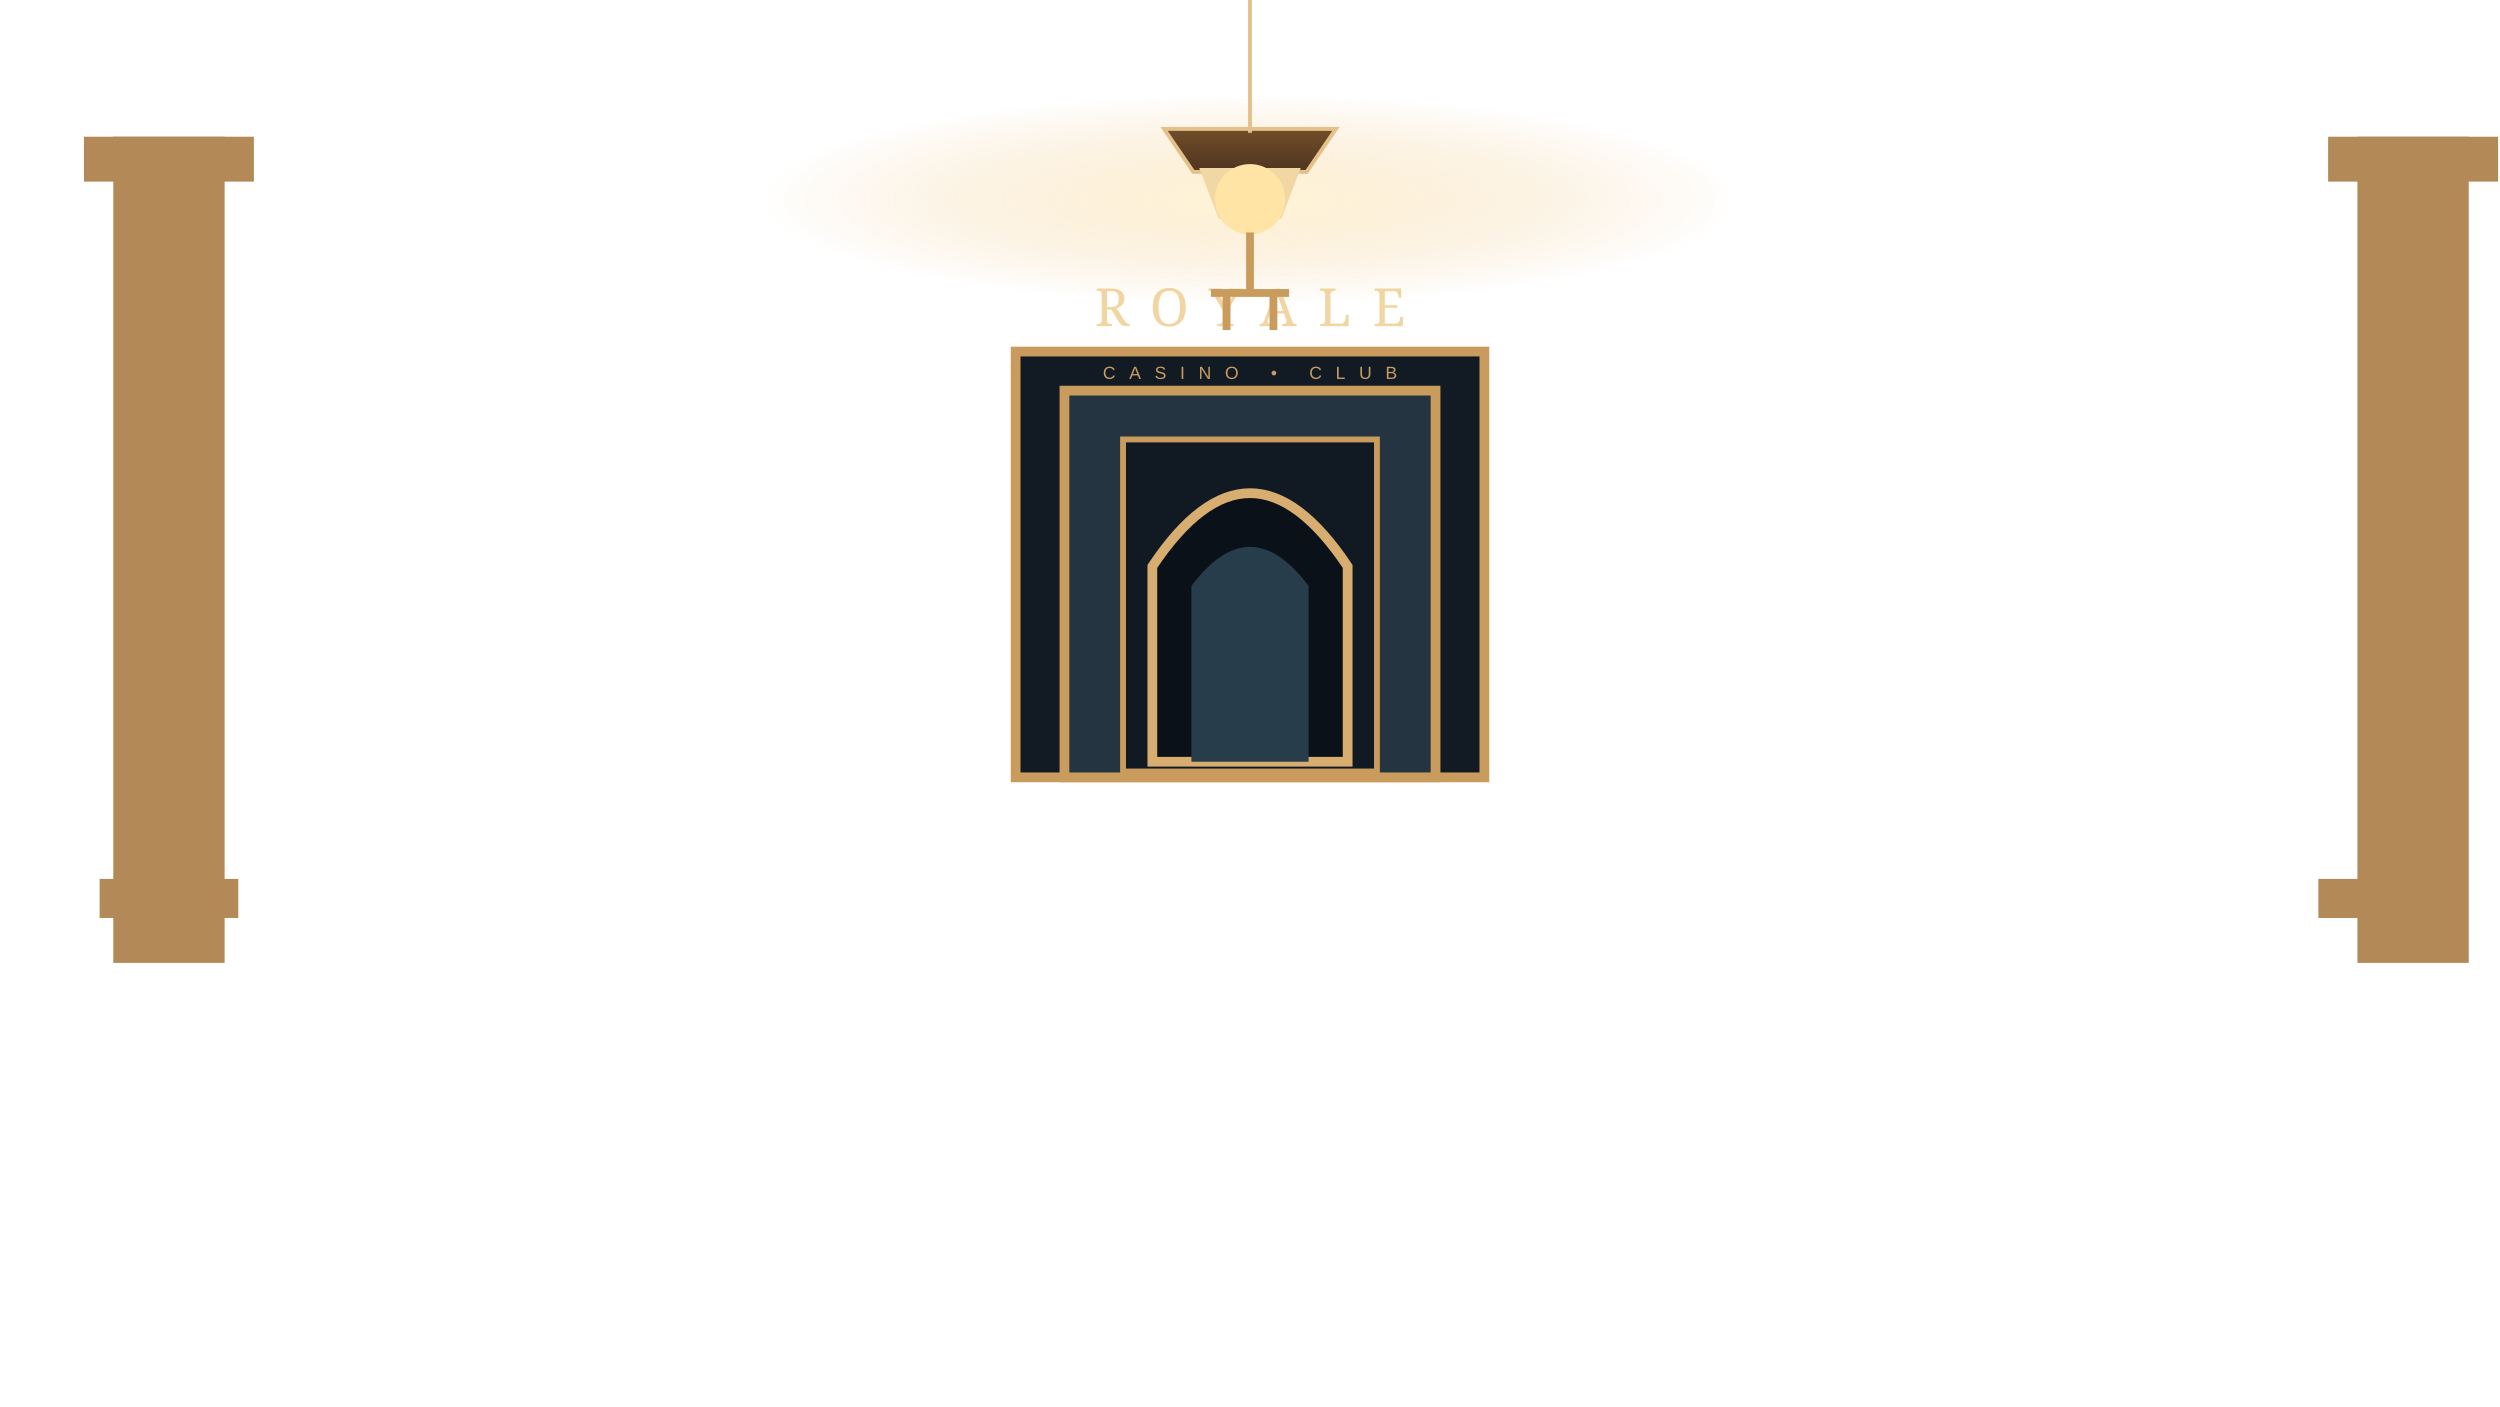
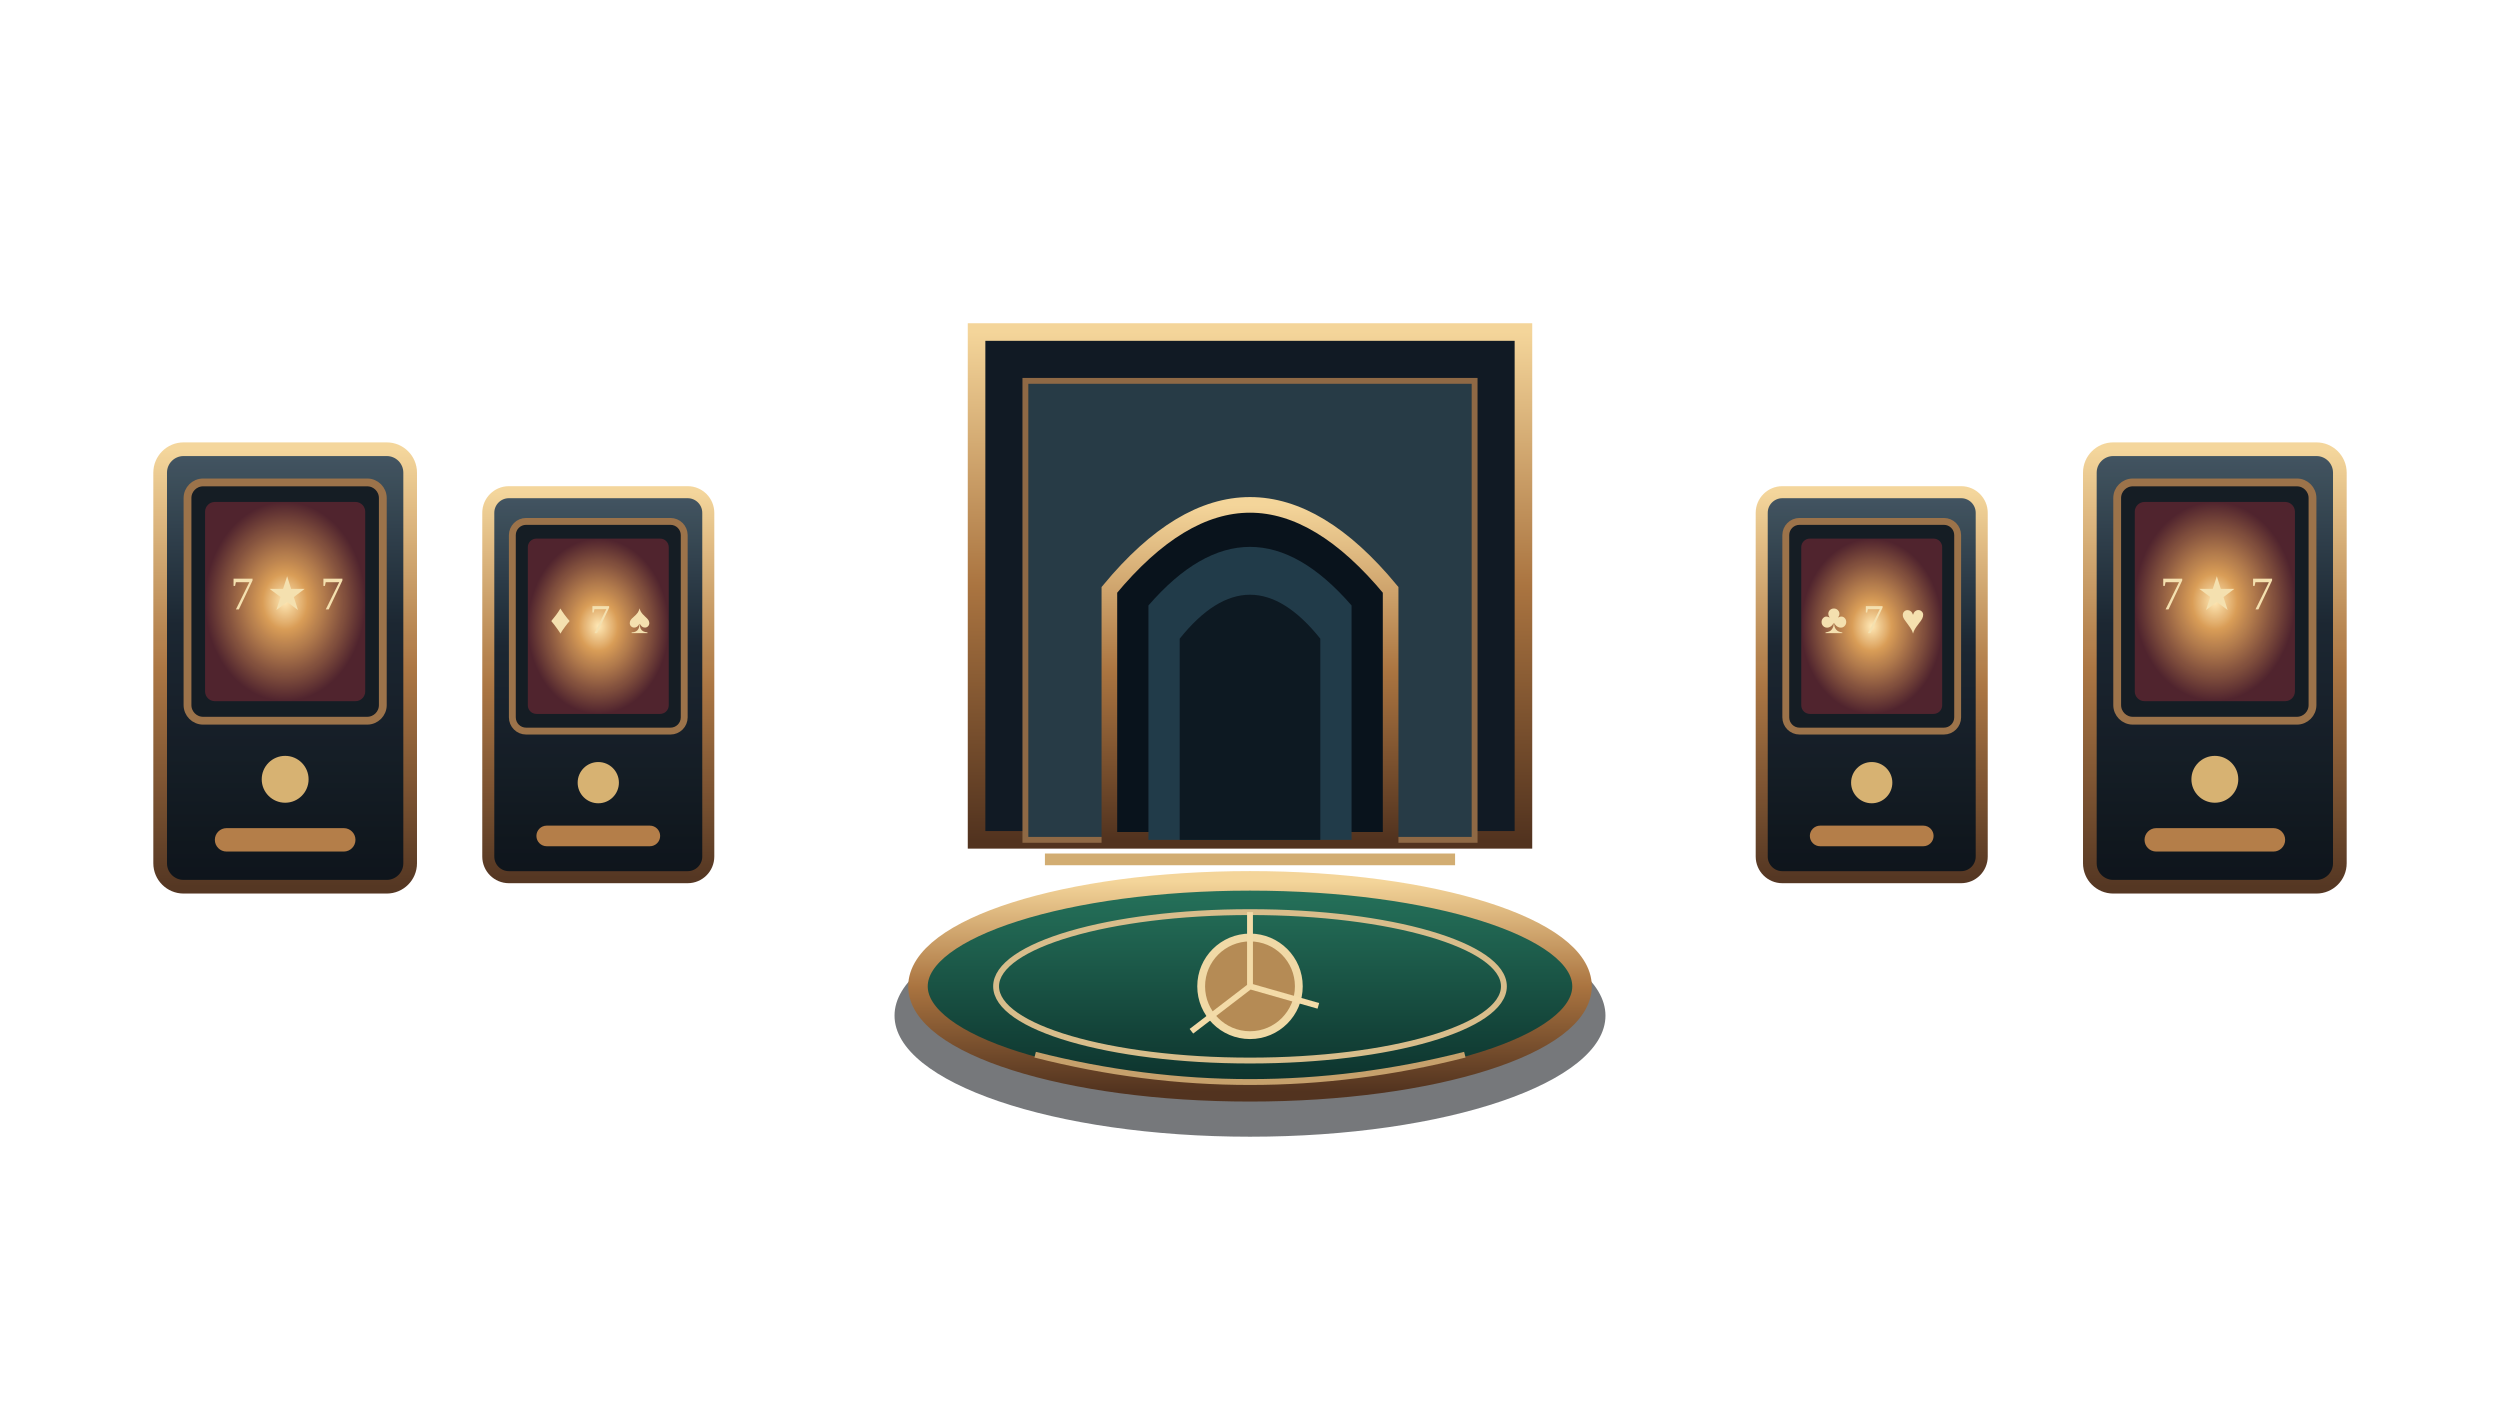
<svg xmlns="http://www.w3.org/2000/svg" viewBox="0 0 1280 720">
  <defs>
-     <linearGradient id="wall" x2="0" y2="1">
-       <stop stop-color="#172330" />
-       <stop offset=".58" stop-color="#34404b" />
-       <stop offset="1" stop-color="#151c24" />
+     <linearGradient id="machine" x2="0" y2="1">
+       <stop stop-color="#405360" />
+       <stop offset=".4" stop-color="#17232e" />
+       <stop offset="1" stop-color="#090f16" />
    </linearGradient>
-     <linearGradient id="floor" x2="0" y2="1">
-       <stop stop-color="#4b3034" />
-       <stop offset="1" stop-color="#111821" />
+     <linearGradient id="brass" x2="0" y2="1">
+       <stop stop-color="#f4d59a" />
+       <stop offset=".5" stop-color="#aa7440" />
+       <stop offset="1" stop-color="#52331f" />
    </linearGradient>
-     <linearGradient id="gold" x2="0" y2="1">
-       <stop stop-color="#f4d18a" />
-       <stop offset=".45" stop-color="#9d6c35" />
-       <stop offset="1" stop-color="#4e3420" />
+     <radialGradient id="screen">
+       <stop stop-color="#ffe7b3" />
+       <stop offset=".28" stop-color="#d89b54" />
+       <stop offset="1" stop-color="#4d202a" />
+     </radialGradient>
+     <linearGradient id="table" x2="0" y2="1">
+       <stop stop-color="#26745c" />
+       <stop offset="1" stop-color="#0c302b" />
    </linearGradient>
-     <linearGradient id="glass" x2="0" y2="1">
-       <stop stop-color="#8296a5" stop-opacity=".5" />
-       <stop offset="1" stop-color="#15202b" stop-opacity=".9" />
-     </linearGradient>
-     <radialGradient id="lamp">
-       <stop stop-color="#ffe8ae" stop-opacity=".9" />
-       <stop offset="1" stop-color="#e9ad58" stop-opacity="0" />
-     </radialGradient>
-     <pattern id="carpet" width="54" height="54" patternUnits="userSpaceOnUse">
-       <path d="M27 2 52 27 27 52 2 27Z" fill="none" stroke="#c18a53" stroke-opacity=".2" stroke-width="2" />
-       <circle cx="27" cy="27" r="5" fill="#d9ad72" fill-opacity=".12" />
-     </pattern>
-     <filter id="shadow">
-       <feGaussianBlur stdDeviation="12" />
-     </filter>
  </defs>
-   <g fill="#b38a57">
-     <path d="M58 70H115V493H58Z" />
-     <path d="M1207 70H1264V493H1207Z" />
-     <path d="M43 70H130V93H43ZM1192 70H1279V93H1192Z" />
-     <path d="M51 450H122V470H51ZM1187 450H1258V470H1187Z" />
+   <g opacity=".98">
+     <g transform="translate(82 230)">
+       <rect width="128" height="224" rx="12" fill="url(#machine)" stroke="url(#brass)" stroke-width="7" />
+       <rect x="14" y="17" width="100" height="122" rx="8" fill="#101820" stroke="#9a7046" stroke-width="4" />
+       <rect x="23" y="27" width="82" height="102" rx="5" fill="url(#screen)" />
+       <g fill="#f4dfad" font-size="24" text-anchor="middle">
+         <text x="42" y="82">7</text>
+         <text x="65" y="82">★</text>
+         <text x="88" y="82">7</text>
+       </g>
+       <circle cx="64" cy="169" r="12" fill="#d6b06f" />
+       <rect x="28" y="194" width="72" height="12" rx="6" fill="#b27b45" />
+     </g>
+     <g transform="translate(250 252) scale(.88)">
+       <rect width="128" height="224" rx="12" fill="url(#machine)" stroke="url(#brass)" stroke-width="7" />
+       <rect x="14" y="17" width="100" height="122" rx="8" fill="#101820" stroke="#9a7046" stroke-width="4" />
+       <rect x="23" y="27" width="82" height="102" rx="5" fill="url(#screen)" />
+       <g fill="#f4dfad" font-size="24" text-anchor="middle">
+         <text x="42" y="82">♦</text>
+         <text x="65" y="82">7</text>
+         <text x="88" y="82">♠</text>
+       </g>
+       <circle cx="64" cy="169" r="12" fill="#d6b06f" />
+       <rect x="28" y="194" width="72" height="12" rx="6" fill="#b27b45" />
+     </g>
+     <g transform="translate(902 252) scale(.88)">
+       <rect width="128" height="224" rx="12" fill="url(#machine)" stroke="url(#brass)" stroke-width="7" />
+       <rect x="14" y="17" width="100" height="122" rx="8" fill="#101820" stroke="#9a7046" stroke-width="4" />
+       <rect x="23" y="27" width="82" height="102" rx="5" fill="url(#screen)" />
+       <g fill="#f4dfad" font-size="24" text-anchor="middle">
+         <text x="42" y="82">♣</text>
+         <text x="65" y="82">7</text>
+         <text x="88" y="82">♥</text>
+       </g>
+       <circle cx="64" cy="169" r="12" fill="#d6b06f" />
+       <rect x="28" y="194" width="72" height="12" rx="6" fill="#b27b45" />
+     </g>
+     <g transform="translate(1070 230)">
+       <rect width="128" height="224" rx="12" fill="url(#machine)" stroke="url(#brass)" stroke-width="7" />
+       <rect x="14" y="17" width="100" height="122" rx="8" fill="#101820" stroke="#9a7046" stroke-width="4" />
+       <rect x="23" y="27" width="82" height="102" rx="5" fill="url(#screen)" />
+       <g fill="#f4dfad" font-size="24" text-anchor="middle">
+         <text x="42" y="82">7</text>
+         <text x="65" y="82">★</text>
+         <text x="88" y="82">7</text>
+       </g>
+       <circle cx="64" cy="169" r="12" fill="#d6b06f" />
+       <rect x="28" y="194" width="72" height="12" rx="6" fill="#b27b45" />
+     </g>
  </g>
-   <g fill="#121a23" stroke="#c99b5d" stroke-width="5">
-     <path d="M520 180H760V398H520Z" />
-     <path d="M545 200H735V398H545Z" fill="#253441" />
-     <path d="M575 225H705V395H575Z" fill="#111a23" stroke-width="3" />
+   <g>
+     <path d="M500 170H780V430H500Z" fill="#111a24" stroke="url(#brass)" stroke-width="9" />
+     <path d="M525 195H755V430H525Z" fill="#273b46" stroke="#8f6945" stroke-width="3" />
+     <path d="M568 430V302Q640 215 712 302V430Z" fill="#09131c" stroke="url(#brass)" stroke-width="8" />
+     <path d="M588 430V310Q640 250 692 310V430Z" fill="#213b49" />
+     <path d="M604 430V327Q640 282 676 327V430Z" fill="#0d1922" />
+     <path d="M535 440H745" stroke="#d2ad72" stroke-width="6" />
  </g>
-   <path d="M590 390V290Q640 215 690 290V390Z" fill="#0a1118" stroke="#d7ad70" stroke-width="5" />
-   <path d="M610 390V300Q640 260 670 300V390Z" fill="#273d4c" />
-   <text x="640" y="167" text-anchor="middle" fill="#f1d6a4" font-family="Georgia,serif" font-size="27" letter-spacing="11">ROYALE</text>
-   <text x="640" y="194" text-anchor="middle" fill="#c89c62" font-family="Arial,sans-serif" font-size="9" letter-spacing="7">CASINO • CLUB</text>
-   <g>
-     <ellipse cx="640" cy="102" rx="250" ry="54" fill="url(#lamp)" opacity=".55" />
-     <path d="M640 0V68M596 66H684L669 88H611Z" fill="url(#gold)" stroke="#e4c18a" stroke-width="2" />
-     <path d="M614 86H666L656 112H624Z" fill="#f1d7a3" />
-     <circle cx="640" cy="102" r="18" fill="#ffe4a6" />
-     <path d="M640 119V150M620 150H660M628 150V169M652 150V169" stroke="#c99c5d" stroke-width="4" />
+   <g transform="translate(640 520)">
+     <ellipse rx="182" ry="62" fill="#050a0f" opacity=".55" />
+     <ellipse cy="-15" rx="170" ry="54" fill="url(#table)" stroke="url(#brass)" stroke-width="10" />
+     <ellipse cy="-15" rx="130" ry="38" fill="none" stroke="#d8bd8b" stroke-width="3" />
+     <circle cy="-15" r="25" fill="#b58b55" stroke="#f0d9a6" stroke-width="4" />
+     <path d="M0 -15V-53M0 -15 35 -5M0 -15 -30 8" stroke="#f3dba8" stroke-width="3" />
+     <path d="M-110 20Q0 48 110 20" fill="none" stroke="#c6a16c" stroke-width="3" />
  </g>
</svg>
